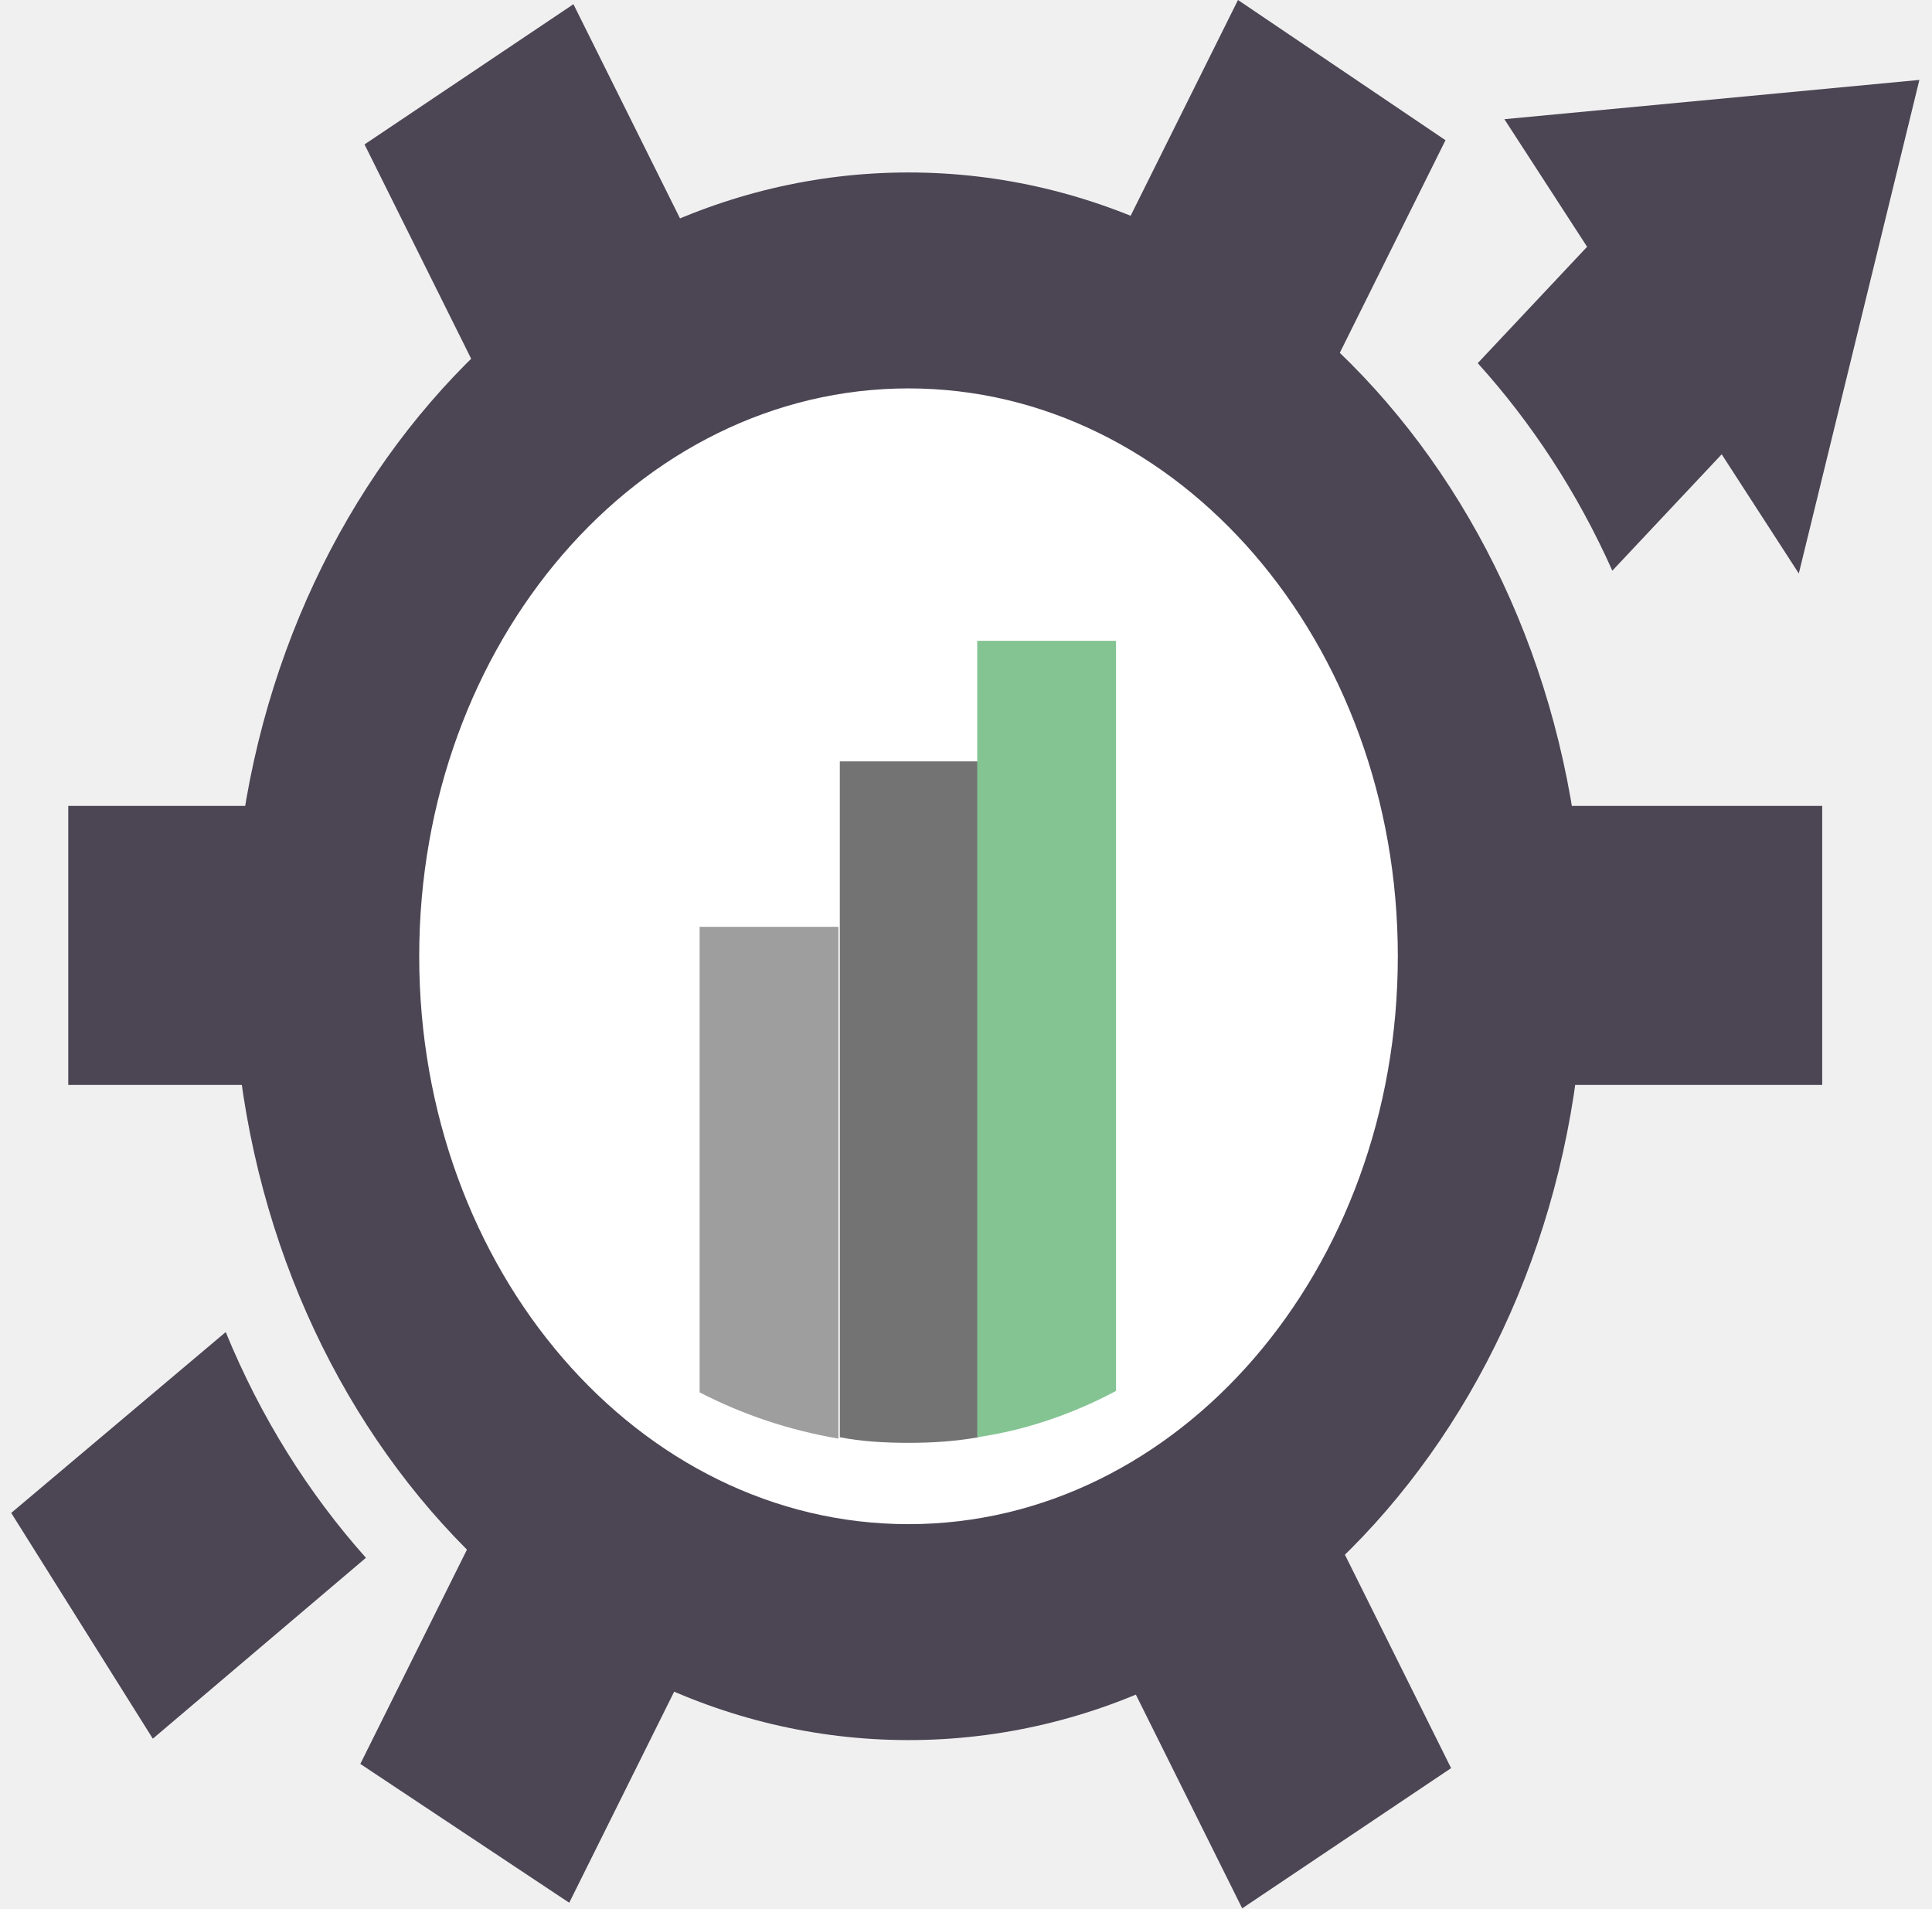
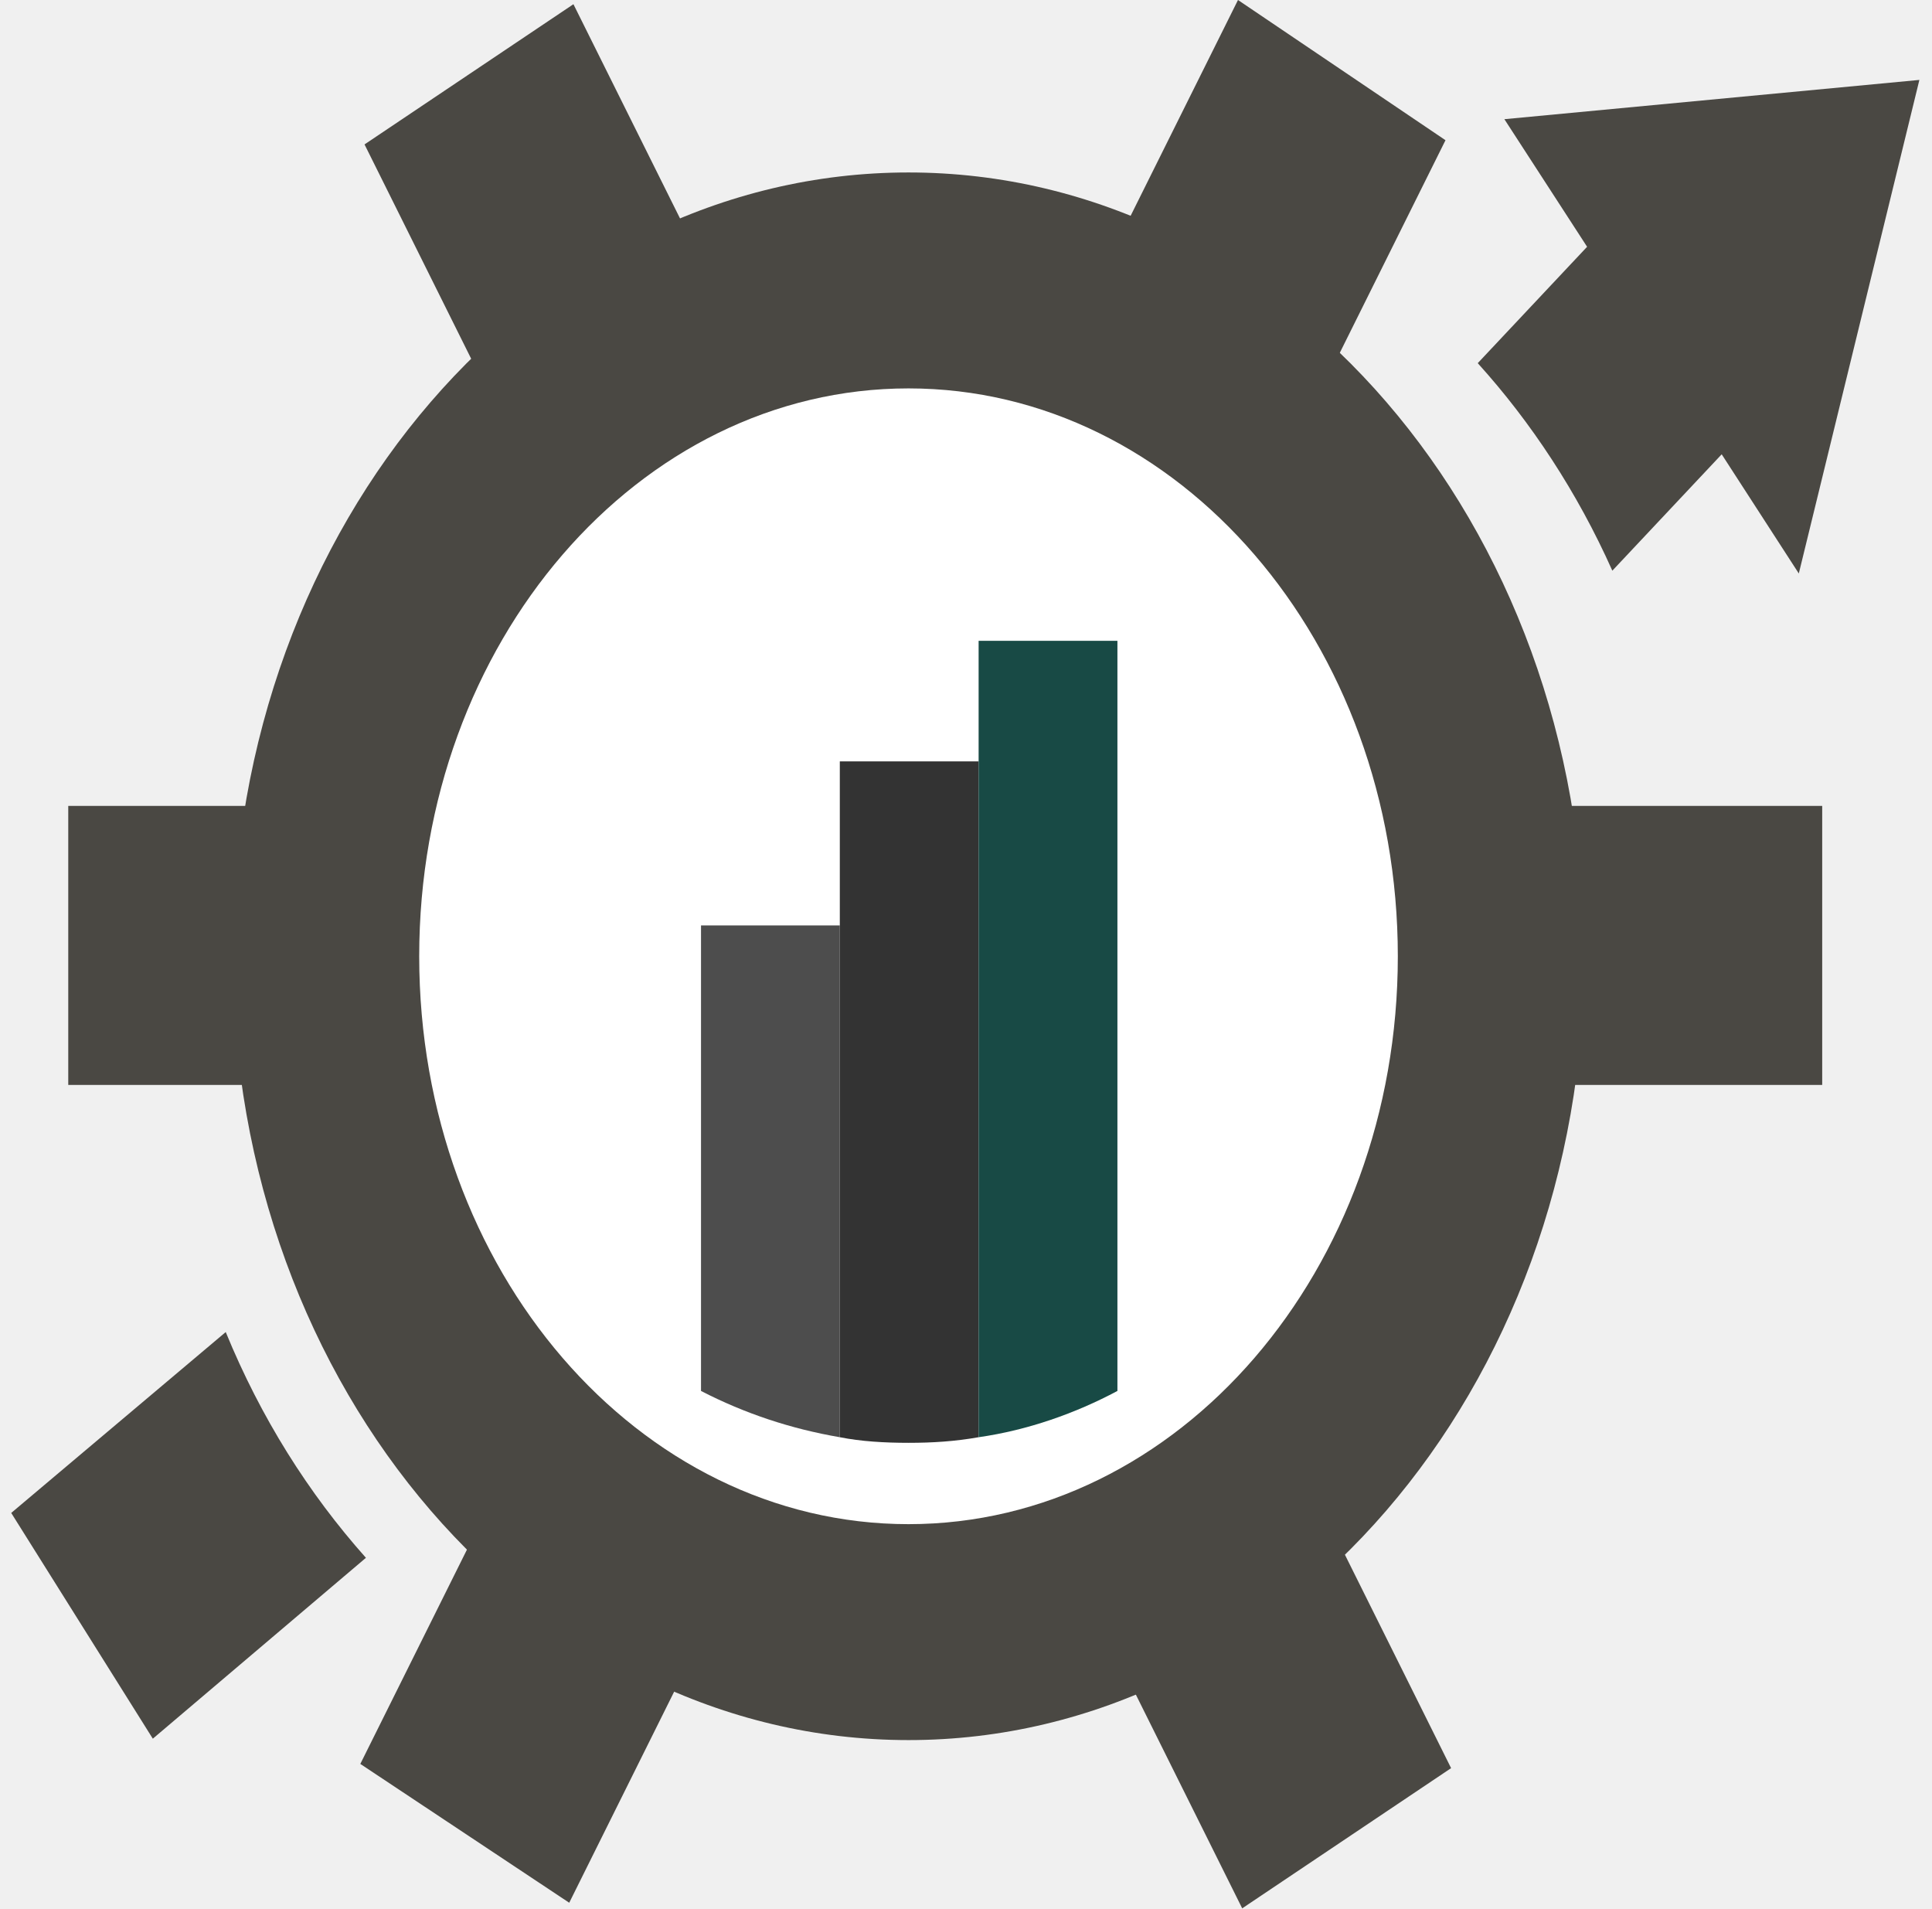
<svg xmlns="http://www.w3.org/2000/svg" version="1.1" id="Warstwa_1" x="0px" y="0px" width="137.8px" height="136.1px" viewBox="0 0 137.8 136.1" style="enable-background:new 0 0 137.8 136.1;" xml:space="preserve">
-   <style type="text/css">
+   <defs id="defs33">
+ 	
+ 	
+ 	
+ 	
+ </defs>
+   <style type="text/css" id="style2">
	.st0{fill:#4C4554;}
	.st1{fill:#FFFFFF;}
	.st2{fill:#9E9E9E;}
	.st3{fill:#737373;}
	.st4{fill:#84C493;}
</style>
-   <polygon class="st0" points="25.7,125.8 40.6,135.7 103.1,10 88.3,0 " />
-   <polygon class="st0" points="103.5,126.1 88.6,136.1 26,10.3 40.9,0.3 " />
-   <rect x="57.4" y="4.9" transform="matrix(-1.836970e-16 1 -1 -1.836970e-16 134.8685 7.563686e-02)" class="st0" width="19.9" height="125.1" />
-   <ellipse class="st0" cx="64.8" cy="68.2" rx="48.2" ry="55.9" />
-   <g>
-     <path class="st0" d="M16.1,95L0.8,107.9L10.9,124l15.2-12.9C22,106.5,18.6,101.1,16.1,95z" />
+   <polygon class="st0" points="25.7,125.8 40.6,135.7 103.1,10 88.3,0 " id="polygon4" style="fill:#4a4843;fill-opacity:1" />
+   <polygon class="st0" points="103.5,126.1 88.6,136.1 26,10.3 40.9,0.3 " id="polygon6" style="fill:#4a4843;fill-opacity:1" />
+   <rect x="57.4" y="4.9" transform="matrix(-1.836970e-16 1 -1 -1.836970e-16 134.8685 7.563686e-02)" class="st0" width="19.9" height="125.1" id="rect8" style="fill:#4a4843;fill-opacity:1" />
+   <ellipse class="st0" cx="64.8" cy="68.2" rx="48.2" ry="55.9" id="ellipse10" style="fill:#4a4843;fill-opacity:1" />
+   <g id="g14">
+     <path class="st0" d="M16.1,95L0.8,107.9L10.9,124l15.2-12.9C22,106.5,18.6,101.1,16.1,95z" id="path12" style="fill:#4a4843;fill-opacity:1" />
  </g>
-   <ellipse class="st1" cx="64.8" cy="68.2" rx="34.9" ry="40.5" />
-   <g>
-     <path class="st1" d="M98.1,68.2c0-19.2-14.9-34.7-33.4-34.7c-18.4,0-33.4,15.5-33.4,34.7c0,13.6,7.5,25.4,18.5,31.1V66.1h9.9V54.3   h9.9v-8.6h9.9v53.5C90.6,93.6,98.1,81.8,98.1,68.2z" />
-     <path class="st2" d="M59.8,66.1h-9.9v33.2c3.1,1.6,6.4,2.7,9.9,3.3V66.1z" />
-     <path class="st3" d="M64.8,102.9c1.7,0,3.3-0.1,5-0.4V54.3h-9.9v11.8v36.4C61.4,102.8,63.1,102.9,64.8,102.9z" />
-     <path class="st4" d="M69.7,45.7v8.6v48.2c3.5-0.5,6.9-1.7,9.9-3.3V45.7H69.7z" />
-   </g>
-   <path class="st0" d="M136.9,5.7l-29.6,2.8l5.9,9.1l-7.8,8.3c3.8,4.2,7.1,9.2,9.6,14.8l7.8-8.3l5.5,8.5L136.9,5.7z" />
+   <ellipse class="st1" cx="64.8" cy="68.2" rx="34.9" ry="40.5" id="ellipse16" />
+   <path style="fill:#ffffff" id="path18" d="M 98.1,68.2 C 98.1,49 83.2,33.5 64.7,33.5 46.3,33.5 31.3,49 31.3,68.2 c 0,13.6 7.5,25.4 18.5,31.1 V 66.1 h 9.9 V 54.3 h 9.9 v -8.6 h 9.9 v 53.5 c 11.1,-5.6 18.6,-17.4 18.6,-31 z" class="st1" />
+   <path style="fill:#4d4d4d" id="path20" d="M 59.9,66 H 50 v 33.2 c 3.1,1.6 6.4,2.7 9.9,3.3 z" class="st2" />
+   <path style="fill:#333333" id="path22" d="m 64.8,102.9 c 1.7,0 3.3,-0.1 5,-0.4 V 54.3 h -9.9 v 11.8 36.4 c 1.5,0.3 3.2,0.4 4.9,0.4 z" class="st3" />
+   <path style="fill:#184a45;fill-opacity:1" id="path24" d="m 69.8,45.7 v 8.6 48.2 c 3.5,-0.5 6.9,-1.7 9.9,-3.3 V 45.7 Z" class="st4" />
+   <path class="st0" d="M136.9,5.7l-29.6,2.8l5.9,9.1l-7.8,8.3c3.8,4.2,7.1,9.2,9.6,14.8l7.8-8.3l5.5,8.5L136.9,5.7z" id="path28" style="fill:#4a4843;fill-opacity:1" />
</svg>
